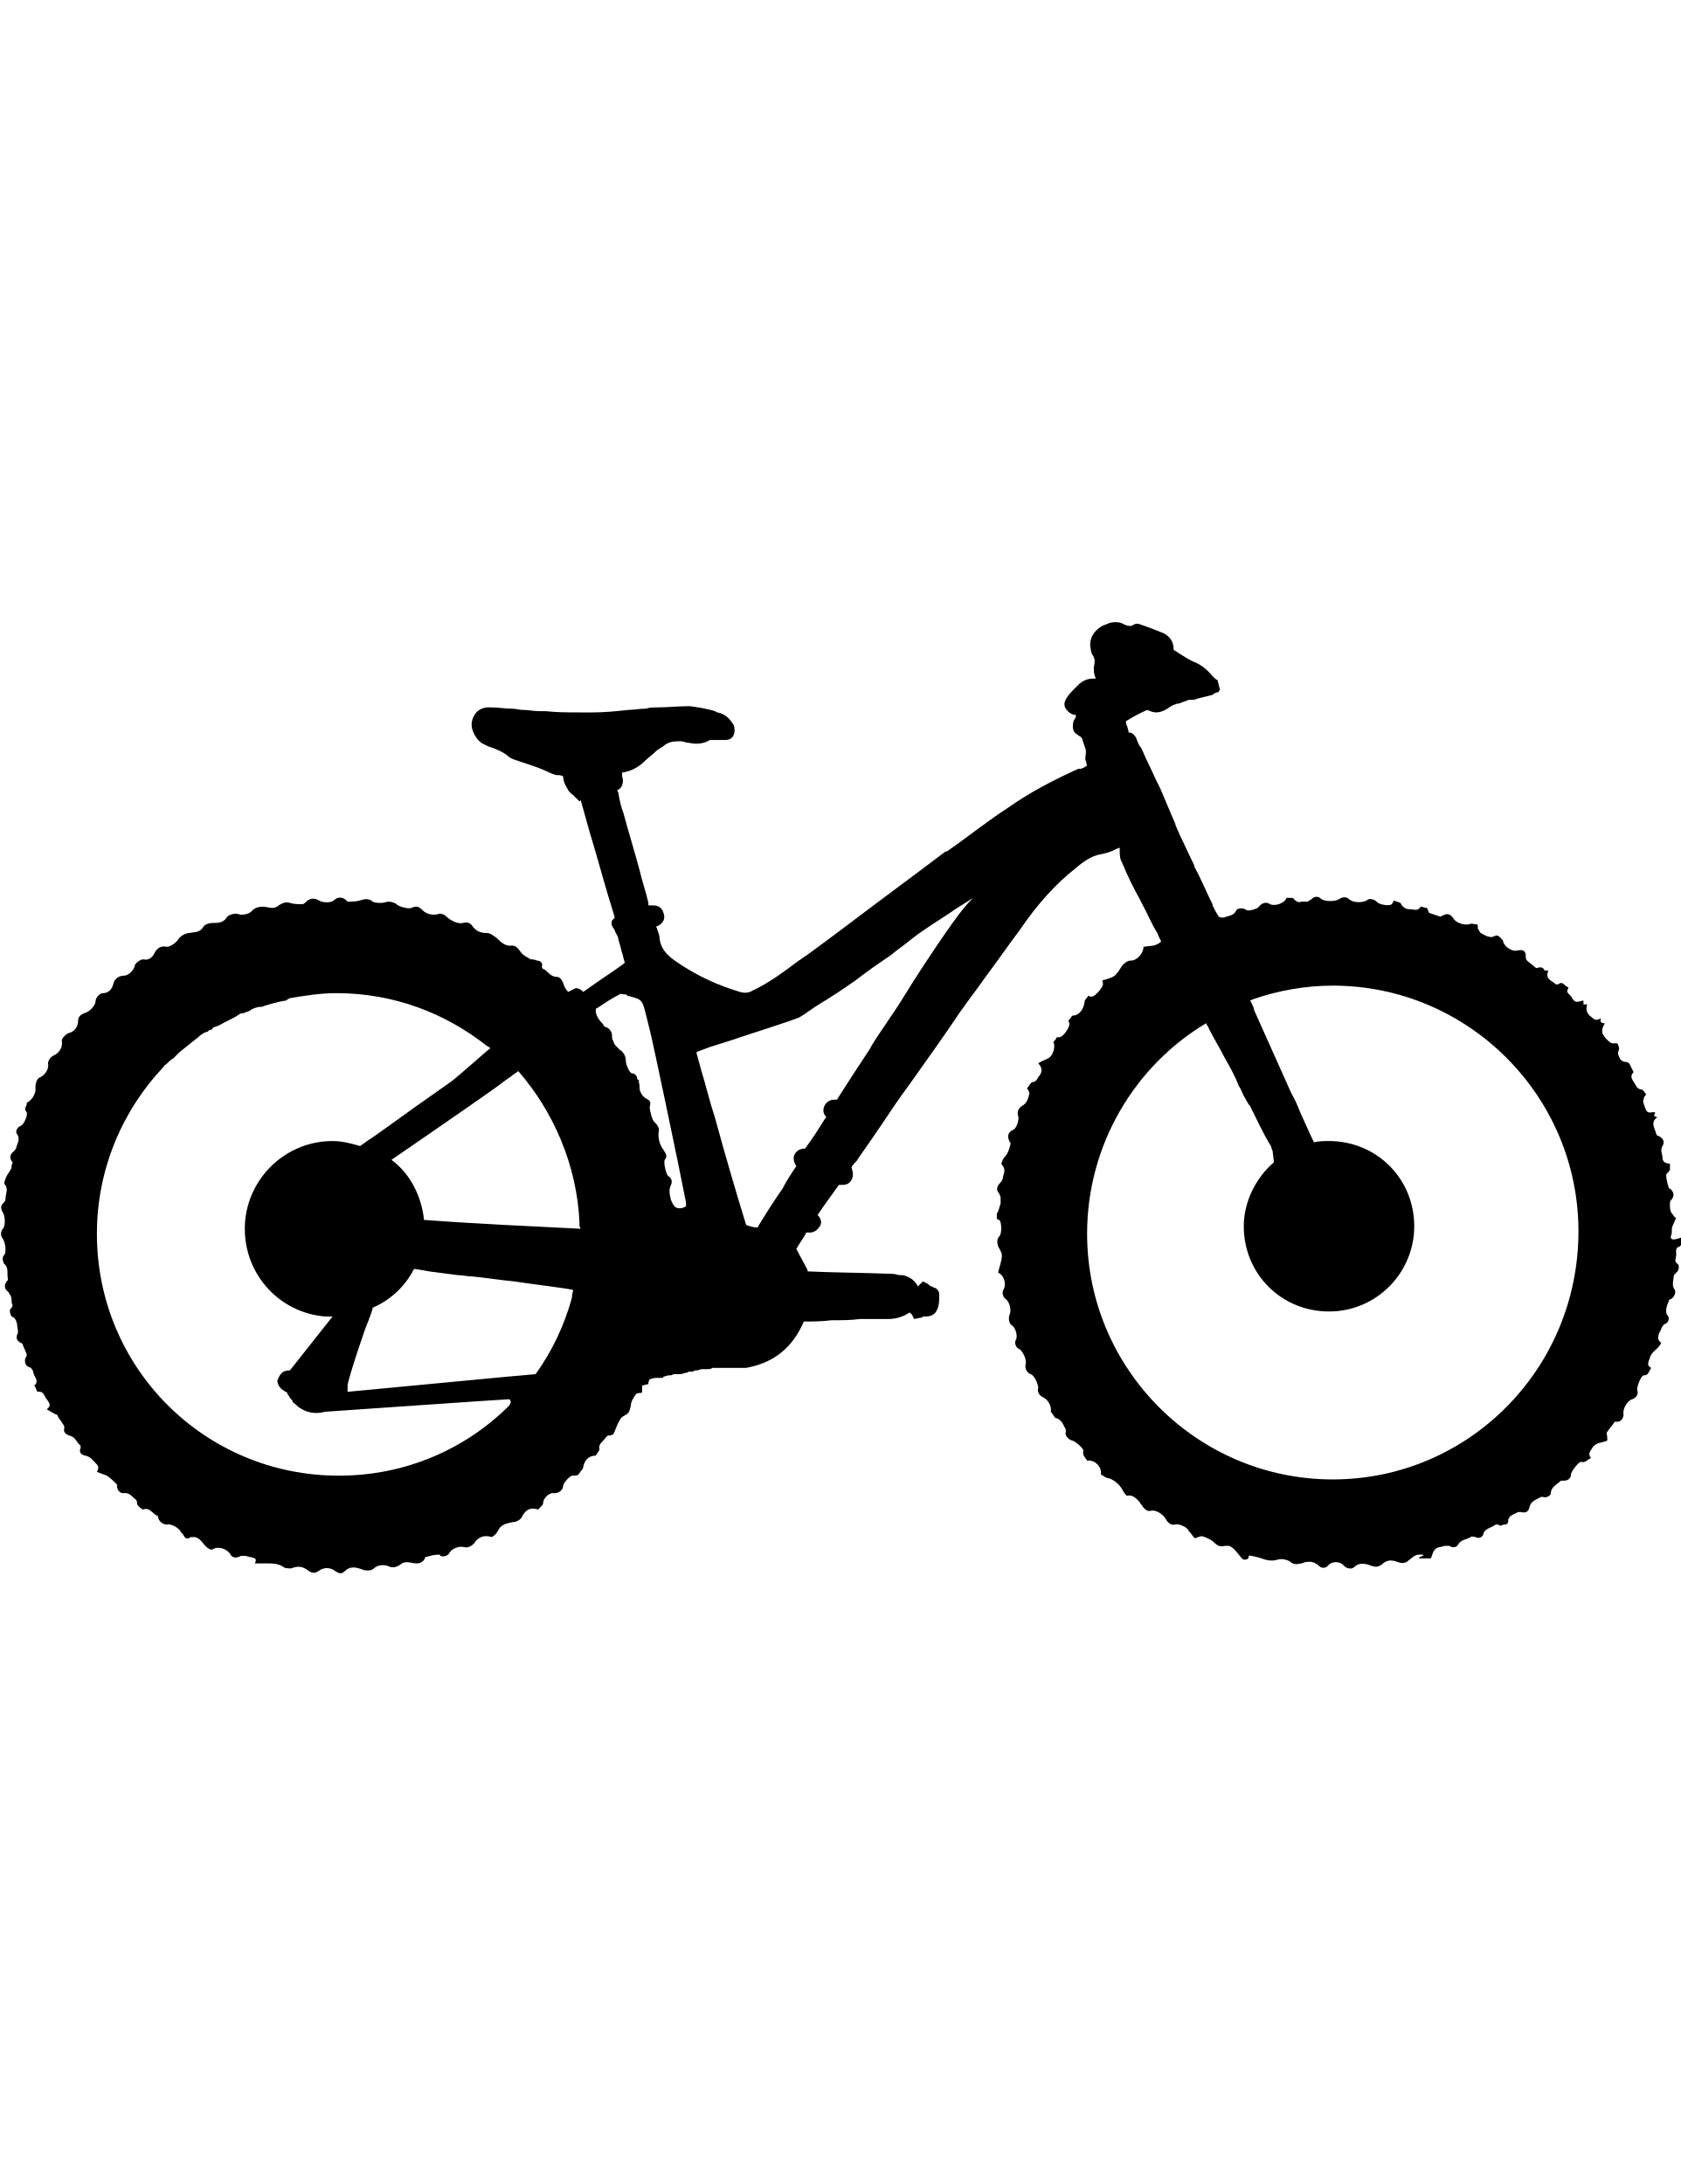
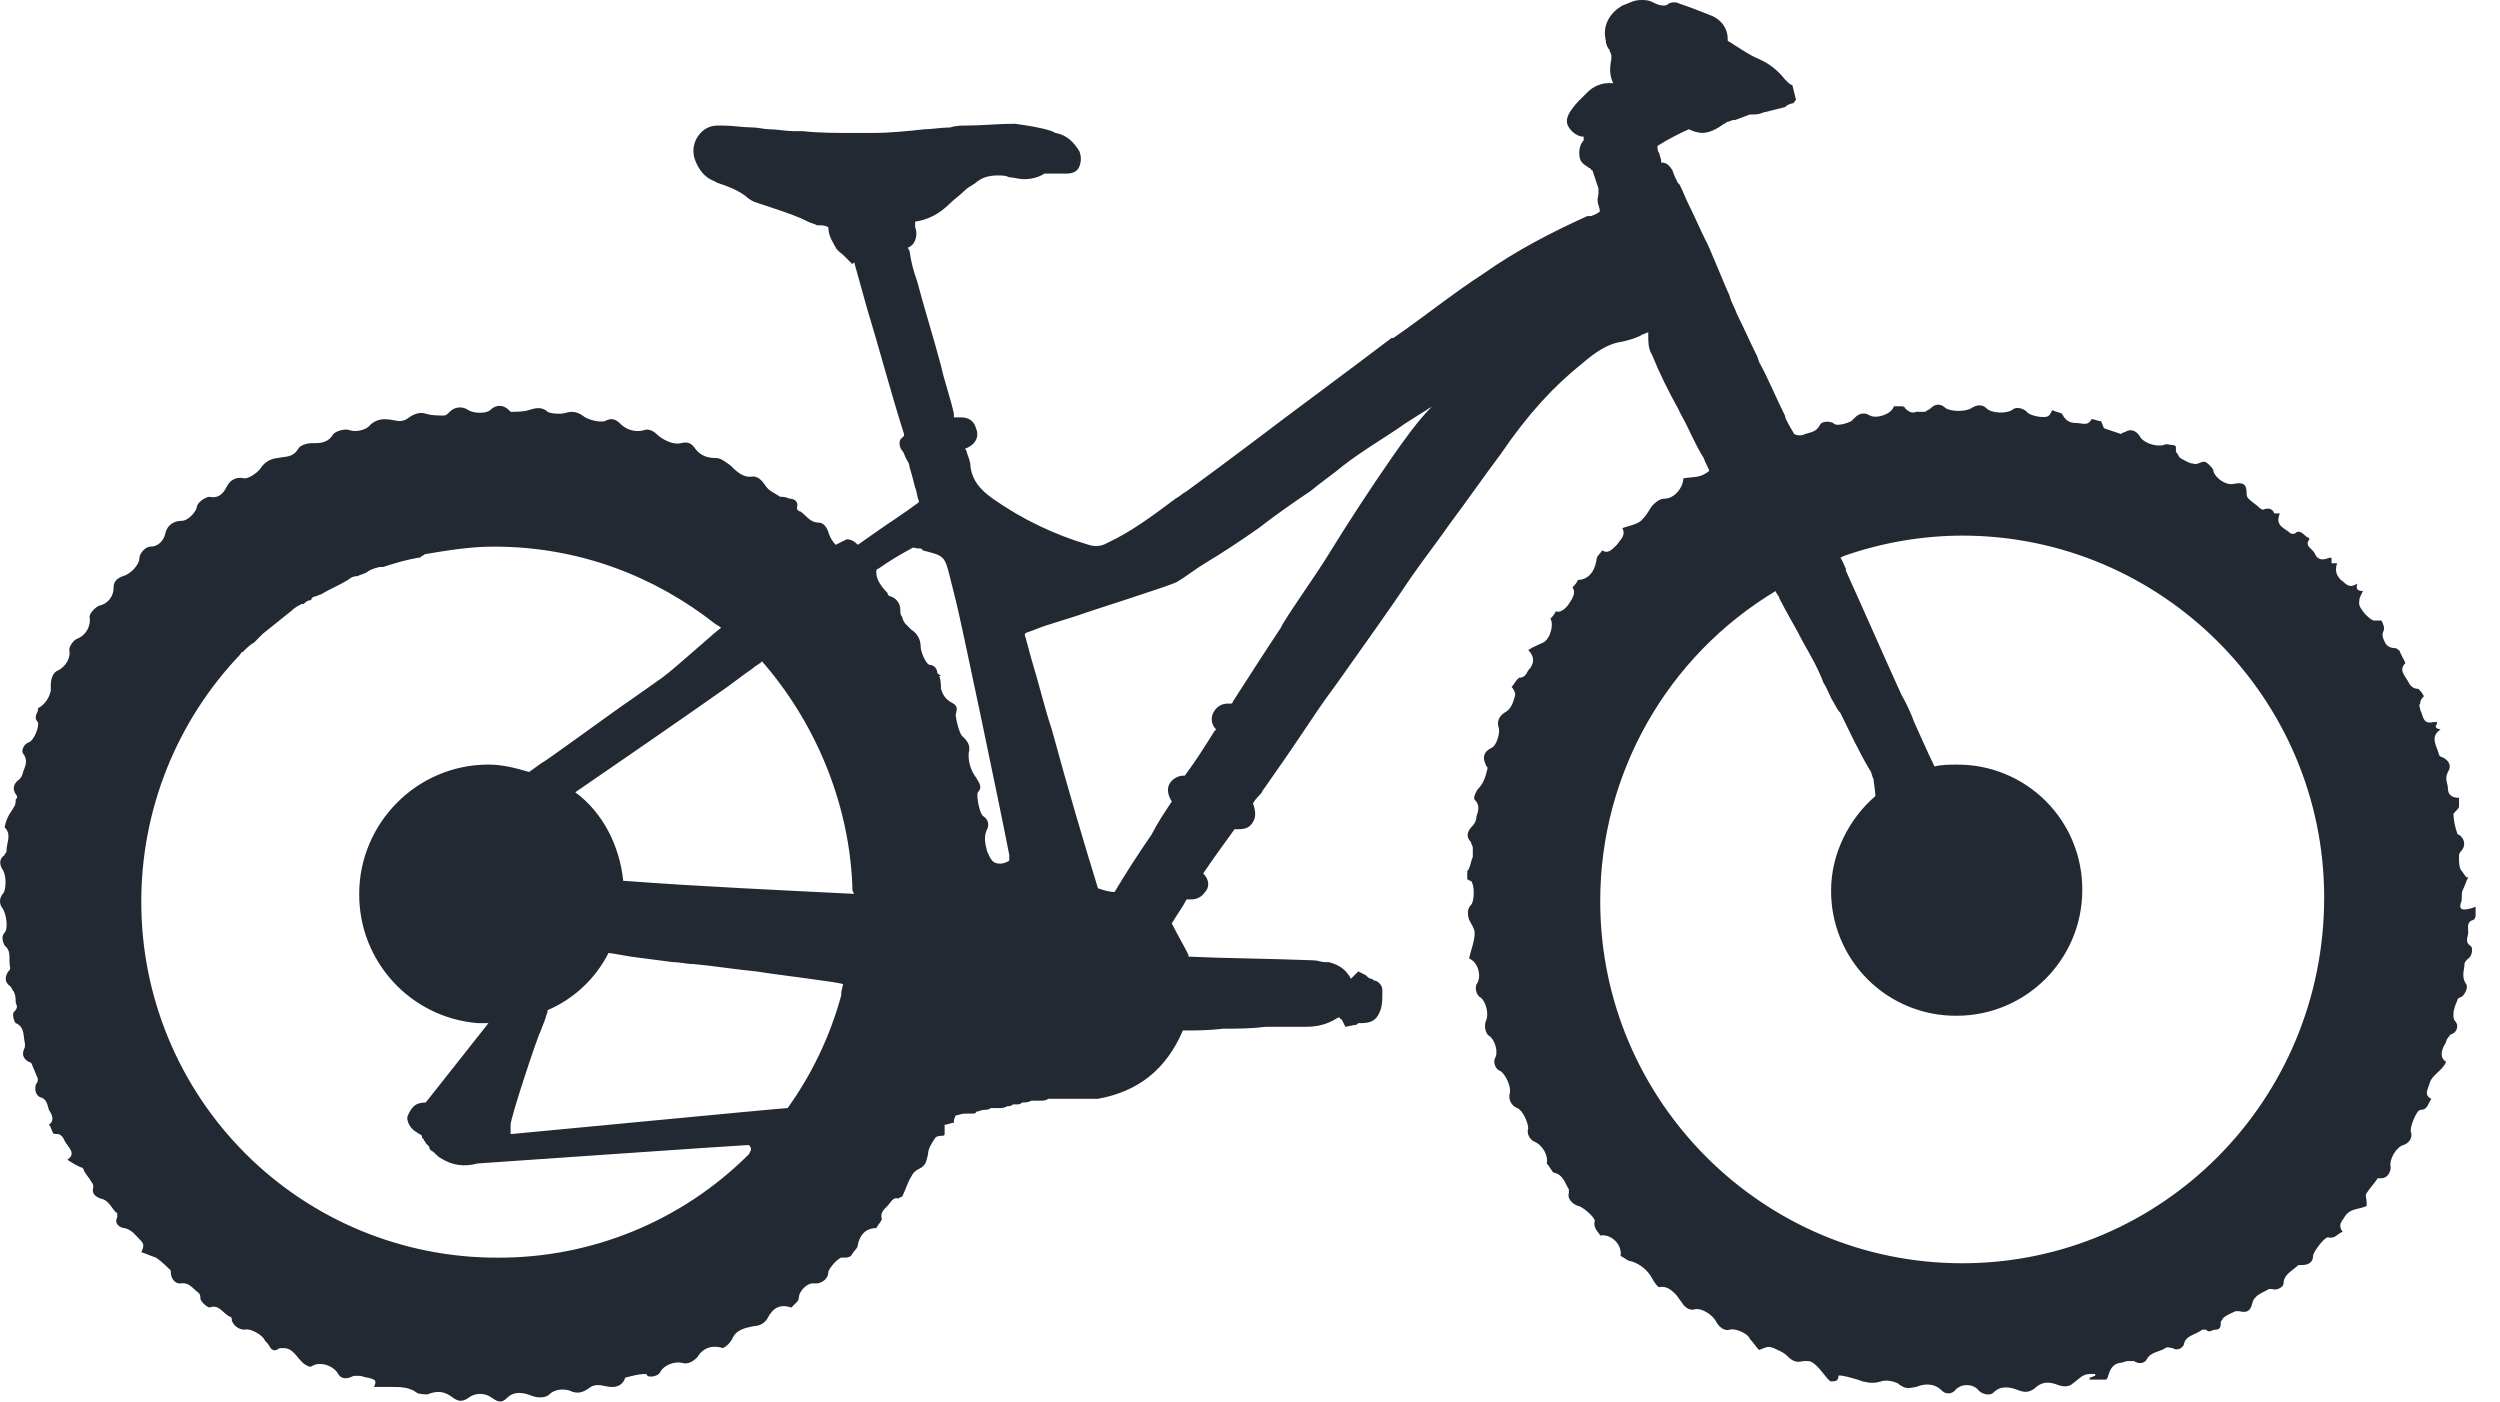
- <svg xmlns="http://www.w3.org/2000/svg" viewBox="0 0 40 52">
-   <path d="M372.6 407.1c.1-.2 0-.5.1-.7.1-.2.2-.5.3-.7h-.1c-.1-.1-.2-.3-.3-.4-.1-.2-.1-.4-.1-.7 0-.1 0-.2.1-.3.3-.3.2-.7-.1-.9 0 0-.1 0-.1-.1-.1-.3-.2-.7-.2-1 0-.1.2-.2.3-.4v-.5c-.3 0-.6-.1-.6-.5 0-.3-.2-.5 0-.9.2-.3.1-.6-.3-.8-.1 0-.2-.1-.2-.2-.1-.4-.5-.9.1-1.3-.5-.1-.1-.3-.2-.4h-.2c-.4.1-.5-.1-.6-.4 0-.1-.1-.2-.1-.3 0-.1-.1-.2 0-.3 0-.2.1-.3.2-.4-.1-.2-.2-.3-.3-.4-.2 0-.4-.1-.5-.3-.2-.4-.6-.7-.2-1.1l-.3-.6c0-.1-.1-.1-.2-.2-.3 0-.5-.1-.6-.3-.1-.2-.2-.4-.1-.6.1-.2 0-.4-.1-.6h-.4c-.2 0-.9-.7-.8-1v-.1c0-.1.1-.3.2-.5-.3 0-.4-.1-.3-.4-.5.3-.6 0-.9-.2-.3-.3-.3-.6-.2-.9h-.3v-.3h-.1c-.3.1-.6.2-.8-.2-.1-.3-.6-.4-.3-.8 0 0 0-.1-.1-.1-.2-.1-.4-.5-.7-.2h-.2c-.3-.3-.9-.4-.6-1.1h-.3c-.1-.3-.4-.3-.6-.2 0 0-.1 0-.2-.1-.2-.2-.4-.3-.6-.5-.1-.1-.1-.2-.1-.3 0-.5-.2-.6-.7-.5-.4.1-1-.3-1.1-.7 0-.1-.1-.2-.2-.3-.1-.1-.2-.2-.3-.2-.2 0-.4.2-.6.1-.2 0-.5-.2-.7-.3-.1-.1-.1-.2-.2-.3-.1-.1.1-.4-.2-.4-.2 0-.3-.1-.5 0-.4.1-1.1-.1-1.3-.5-.2-.3-.5-.4-.8-.2-.1 0-.2.1-.2.1l-.9-.3c-.1-.1-.1-.3-.2-.4-.2 0-.3-.1-.5-.1-.2.4-.5.2-.9.2s-.6-.3-.7-.5c-.2-.1-.4-.1-.5-.2-.1.1-.1.2-.2.3-.2.2-1.1 0-1.2-.2-.2-.2-.6-.3-.8-.1-.3.2-1.1.2-1.4-.1-.2-.2-.5-.2-.8 0-.3.2-1.1.2-1.4 0-.3-.3-.6-.2-.8 0-.1.1-.2.1-.3.2h-.5c-.2.1-.4 0-.6-.2 0-.1-.2-.1-.2-.1h-.4c-.1.4-.9.7-1.3.5-.3-.2-.6-.1-.8.1l-.2.2c-.2.1-.5.2-.7.2-.1 0-.2 0-.3-.1-.2-.1-.6-.1-.7.1-.2.4-.5.4-.8.5-.2.1-.4.1-.6 0-.1-.2-.5-.8-.5-1-.5-1-.9-2-1.4-2.9l-.1-.3c-.4-.8-.7-1.5-1.1-2.3-.1-.3-.3-.6-.4-1-.2-.4-1.2-2.9-1.3-3-.3-.6-.6-1.3-.9-1.9-.2-.4-.3-.7-.5-1.1l-.1-.1c-.1-.2-.2-.4-.3-.7-.1-.1-.2-.4-.6-.4v-.1c0-.1-.1-.3-.1-.4-.1-.1-.1-.3-.1-.4.5-.3 1-.6 1.7-.9.2.1.5.2.7.2.4 0 .8-.2 1.2-.5.1 0 .1-.1.2-.1s.2-.1.3-.1h.1l.8-.3c.3 0 .5 0 .7-.1l1.2-.3c.1-.1.3-.2.4-.2.1 0 .1-.1.2-.2l-.2-.8c-.1 0-.2-.1-.4-.3-.4-.5-.9-.9-1.4-1.1-.5-.2-.9-.5-1.4-.8-.1-.1-.2-.1-.3-.2v-.1c0-.6-.4-1.1-1-1.3-.5-.2-1-.4-1.6-.6-.2-.1-.4-.1-.6 0-.1.1-.2.1-.3.1-.2 0-.4-.1-.6-.2-.2-.1-.4-.1-.6-.1-.4 0-.7.2-1 .3-.7.4-1.1 1.1-.9 1.9 0 .2.1.4.2.5 0 .1.1.2.1.3v.2c-.1.5-.1.9.1 1.3h-.2c-.5 0-.9.2-1.2.5l-.3.3c-.2.2-.4.4-.6.7-.2.3-.3.6-.1.9.2.3.5.5.8.5v.2c-.2.2-.3.6-.2 1 .1.3.4.4.5.5 0 0 .1 0 .1.1 0 0 .1 0 .1.1l.3.9v.3c0 .1-.1.3 0 .6s.1.4 0 .4c0 0-.1.1-.4.2h-.2c-2 .9-3.9 1.9-5.6 3.1-1.7 1.1-3.3 2.4-4.9 3.5h-.1c-2.5 1.9-5.1 3.8-7.6 5.7-1.2.9-2.4 1.8-3.5 2.6-.2.1-.4.3-.6.4-1.2.9-2.4 1.8-3.7 2.4-.3.2-.7.2-1 .1-1.7-.5-3.5-1.3-5.2-2.5-.7-.5-1.1-1-1.2-1.7 0-.3-.1-.5-.2-.8 0-.1-.1-.2-.1-.2.8-.3.7-.9.6-1.1-.1-.4-.4-.6-.8-.6h-.4v-.2c-.2-.9-.5-1.7-.7-2.6-.4-1.5-.9-3.1-1.3-4.6-.2-.5-.3-1-.4-1.6l-.1-.2c.1 0 .2-.1.3-.2.2-.3.2-.6.1-.9v-.3c.7-.1 1.3-.4 1.9-1 .2-.2.5-.4.8-.7.2-.2.5-.3.7-.5.3-.2.6-.3 1.1-.3.2 0 .4 0 .6.1.2 0 .5.1.8.1.4 0 .8-.1 1.1-.3h1.2c.3 0 .6-.1.7-.4.1-.2.1-.6 0-.8-.3-.5-.7-.9-1.3-1l-.2-.1c-.6-.2-1.3-.3-2-.4-.9 0-1.8.1-2.6.1-.3 0-.6 0-.9.1-.5 0-1 .1-1.4.1-.9.1-1.9.2-2.8.2h-1.1c-.9 0-1.8 0-2.7-.1h-.5c-.4 0-.9-.1-1.3-.1-.3 0-.6-.1-.9-.1-.5 0-1.1-.1-1.6-.1h-.3c-.4 0-.8.2-1 .5-.3.4-.4.9-.2 1.4.2.5.5.9 1 1.1l.2.1c.6.2 1.1.4 1.5.7.2.2.4.3.7.4l.9.3c.6.2 1.2.4 1.8.7.2.1.3.1.5.2h.1c.2 0 .3 0 .5.1 0 .5.3.9.4 1.1.1.2.3.3.4.4l.5.5.1-.1.7 2.5c.7 2.3 1.3 4.6 2 6.8v.1l-.2.2c-.1.2 0 .5.1.6.1.1.1.2.2.4s.2.3.2.5c.1.3.2.7.3 1.1.1.2.1.5.2.7v.1c-.8.6-1.6 1.1-2.3 1.6-.3.2-.7.5-1 .7-.1-.1-.3-.3-.6-.3l-.6.3c-.2-.2-.3-.4-.4-.7-.1-.3-.3-.5-.5-.5-.5 0-.7-.4-1-.6-.1 0-.2-.1-.2-.2.1-.3-.1-.5-.4-.5-.2-.1-.4-.1-.5-.1-.3-.2-.6-.3-.8-.6-.2-.3-.4-.5-.7-.5-.5.1-.9-.3-1.2-.6-.3-.2-.5-.4-.8-.4-.4 0-.8-.1-1.1-.5-.2-.3-.4-.4-.8-.3-.4.1-1-.2-1.3-.5-.2-.2-.5-.3-.7-.2-.4.1-.9 0-1.2-.3-.3-.3-.5-.4-.9-.2-.3.1-1-.1-1.2-.3-.1-.1-.4-.2-.6-.2-.2 0-.4.1-.6.1-.2 0-.5 0-.7-.1-.3-.3-.7-.2-1-.1-.3.1-.7.1-1 .1l-.1-.1c-.3-.3-.7-.3-1 0-.2.2-.9.2-1.2 0-.3-.2-.7-.2-1 .1-.1.1-.2.2-.3.2-.3 0-.7 0-1-.1-.3-.1-.6 0-.9.2-.1.1-.3.2-.5.2s-.5-.1-.8-.1c-.3 0-.6.1-.8.3-.2.3-.8.4-1.1.3-.2-.1-.7 0-.9.2-.3.5-.7.5-1.2.5-.2 0-.6.1-.7.3-.3.5-.7.4-1.1.5-.3 0-.7.2-.9.5-.1.2-.6.6-.9.6-.5-.1-.8.1-1 .5-.2.4-.5.6-.9.5-.2 0-.7.3-.7.6-.1.3-.5.7-.8.7-.4 0-.8.2-.9.7-.1.4-.4.7-.8.7-.3 0-.6.4-.6.6 0 .4-.5.9-.9 1-.3.1-.5.3-.5.6 0 .5-.3.9-.8 1-.2.1-.5.4-.5.6.1.5-.2 1-.7 1.2-.2.1-.4.4-.4.6.1.4-.2.9-.6 1.1-.3.1-.4.5-.4.8v.3c-.1.4-.3.7-.6.9-.1 0-.1.1-.1.2-.1.2-.2.4 0 .6.1.2-.2 1-.5 1.1-.3.1-.4.5-.3.6.3.4.1.7 0 1 0 .1-.1.3-.2.4-.3.2-.4.5-.2.8.1.1.1.2 0 .3 0 .1 0 .3-.1.4-.1.2-.2.3-.3.5-.1.2-.2.5-.2.6.4.4.1.8.1 1.3 0 .1-.1.1-.1.2-.3.2-.3.5-.1.8.2.3.2 1.1 0 1.3-.2.2-.2.6 0 .8.2.3.3 1.1.1 1.3-.2.2-.1.5 0 .7.4.3.2.8.3 1.2 0 .1 0 .1-.1.2-.2.3-.2.6.1.8.1.1.1.2.2.3.1.2.1.4.1.6.1.2.1.3-.1.5-.1.1 0 .5.1.6.5.2.4.7.5 1.1v.2c-.2.4-.1.6.2.8.1 0 .2.1.2.2.1.2.2.5.3.7 0 .1 0 .2-.1.3-.1.3 0 .6.2.7.4.1.4.4.5.7.2.3.3.6 0 .8.1.1.1.2.2.4 0 .1.1.1.2.1.4 0 .4.4.6.6.2.3.4.5 0 .8.3.2.5.3.7.4.1 0 .2.1.2.2.1.2.3.4.4.6.1.1.1.2.1.3-.1.3.1.5.4.6.5.1.6.6.9.8v.2c-.2.4.2.6.4.6.4.1.6.4.8.6.2.2.3.3.1.7.3.1.5.2.8.3.3.2.6.5.8.7v.1c0 .3.2.6.5.6.5-.1.7.3 1 .5.1.1.1.2.1.3 0 .2.4.5.5.5.5-.2.7.3 1.1.5.1 0 .1.1.1.2.1.3.4.5.7.5.3-.1 1 .3 1.1.6.1.1.2.2.3.4.2.2.3.1.5 0h.3c.6.1.7.8 1.3 1h.1c.4-.3 1.1-.1 1.4.3.2.4.5.4.9.2h.3c.2 0 .3.1.5.1.3.1.5.1.3.5h.9c.5 0 1 0 1.4.3.1.1.5.1.6.1.5-.2.9-.2 1.4.2.3.2.5.2.8 0 .4-.3.9-.3 1.3 0 .3.2.5.3.8 0 .4-.4.9-.3 1.4-.1.3.1.7.1.9-.1.3-.3.8-.3 1.1-.2.4.2.7.1 1-.1.1-.1.3-.2.5-.2.3 0 .5.1.8.1.6 0 .7-.5.7-.5.4-.1.7-.2 1.1-.2 0 0 .1 0 .1.1.2.1.6 0 .7-.2.2-.4.8-.6 1.2-.5.3.1.6-.1.8-.3.3-.5.8-.7 1.4-.5.2-.1.4-.3.5-.5.2-.5.7-.6 1.2-.7.3 0 .6-.2.7-.4.3-.6.7-.8 1.3-.6l.3-.3c.1-.1.1-.2.1-.2 0-.4.5-.9.9-.8.4 0 .7-.3.7-.6 0-.2.6-.9.8-.8.2 0 .4 0 .5-.2.1-.2.3-.3.3-.5.1-.5.4-.9 1-.9.1-.2.3-.4.3-.5-.1-.3.1-.5.3-.7.2-.2.3-.5.6-.4 0 0 .1-.1.2-.1.2-.4.3-.8.5-1.1.1-.2.2-.3.4-.4.4-.2.4-.4.5-.8 0-.3.2-.6.4-.9.1-.1.3-.1.4-.1 0 0 .1 0 .1-.1v-.5c.2 0 .3-.1.5-.1v-.1c0-.1.1-.3.1-.3.1 0 .3-.1.5-.1h.4c.1 0 .2 0 .2-.1.1 0 .3-.1.4-.1.1 0 .3 0 .4-.1h.5c.1 0 .2 0 .4-.1.1 0 .2 0 .3-.1h.2c.1 0 .2 0 .3-.1.2 0 .3 0 .5-.1h.5c.1 0 .3 0 .4-.1h2.7c2.2-.4 3.7-1.6 4.6-3.7.7 0 1.4 0 2.2-.1.8 0 1.5 0 2.3-.1h2.2c.5 0 1.1-.1 1.7-.5h.1s0 .1.1.1l.2.4.5-.1c.1 0 .1 0 .2-.1h.2c.8 0 .9-.5 1-.7.1-.3.1-.6.1-.9v-.2c0-.3-.3-.5-.4-.5-.1 0-.1-.1-.2-.1s-.2-.1-.3-.2l-.4-.2-.4.4c-.3-.6-.8-.8-1.2-.9h-.2c-.2 0-.4-.1-.6-.1-2.5-.1-4.7-.1-6.8-.2v-.1c-.3-.6-.6-1.1-.9-1.7.3-.5.6-.9.8-1.3h.3c.2 0 .5-.1.7-.4.2-.2.3-.6-.1-1 .6-.9 1.2-1.7 1.7-2.4h.2c.2 0 .6 0 .8-.4.2-.3.1-.7 0-1 .1-.2.3-.4.4-.5.1-.1.1-.2.2-.3.7-1 1.4-2 2-2.9.6-.9 1.2-1.8 1.8-2.6l.5-.7c1.2-1.7 2.5-3.5 3.7-5.3.7-1 1.4-1.9 2.1-2.9.9-1.2 1.8-2.5 2.7-3.7 1.5-2.2 2.9-3.7 4.4-4.9.7-.6 1.4-1.1 2.2-1.2.4-.1.8-.2 1.1-.4.1 0 .2-.1.3-.1v.2c0 .3 0 .7.2 1 .4 1 .9 2 1.4 2.9l.2.4c.4.7.7 1.5 1.2 2.3.1.3.3.6.3.7-.5.4-.8.3-1.4.4 0 .5-.5 1.1-1 1.1-.3 0-.5.2-.7.4-.2.3-.3.5-.5.7-.2.3-.9.4-1.1.5.2.4-.1.6-.3.9-.3.3-.5.5-.8.3-.1.2-.3.3-.3.5-.1.7-.5 1.1-1 1.1-.1.2-.2.3-.3.4.2.3 0 .6-.2.9-.2.3-.5.5-.7.4-.1.2-.2.3-.3.4.2.3 0 1.1-.4 1.3-.2.1-.5.2-.8.4.4.4.3.8 0 1.1-.1.2-.2.4-.5.4l-.1.1c-.1.1-.2.3-.3.4.1.1.2.3.2.4-.1.4-.2.8-.6 1-.3.2-.4.5-.3.8.1.2-.1 1-.4 1.1-.4.2-.5.5-.3.9 0 .1.1.1.1.2-.1.4-.2.8-.5 1.1-.1.1-.3.5-.2.6.3.3.2.6.1.9 0 .2-.1.4-.2.5-.3.3-.4.6-.1.9 0 .1.1.2.1.3v.5c-.1.2-.1.4-.2.6 0 .1-.1.1-.1.2v.4s.1.1.2.1c.2.2.2 1.1 0 1.3-.2.2-.2.5-.1.8.1.2.3.5.3.7 0 .5-.2.9-.3 1.4.5.2.7 1 .4 1.4-.1.2 0 .6.2.7.3.2.5.9.3 1.3-.1.3 0 .7.2.8.3.2.5.9.3 1.2-.1.2 0 .6.3.7.3.2.6.9.5 1.2-.1.3.1.7.4.8.3.1.6.8.6 1.1-.1.3.1.6.3.7.5.2.8.8.7 1.2.2.2.3.5.4.5.5.1.6.6.8.9v.2c-.1.3.2.6.5.7.2 0 .9.6.9.8-.1.4.2.6.3.8.6-.1 1.2.5 1.1 1.1.2.1.4.3.6.3.4.1.9.5 1.1.9.1.2.3.5.4.5.4-.1.7.2.9.4.1.1.2.3.3.4.1.2.4.5.7.4.4-.1 1 .3 1.2.7.1.2.4.5.7.4.3-.1 1 .2 1.1.5.2.2.3.4.5.6.5-.2.5-.2.8-.1.2.1.5.2.7.4.3.3.5.4.9.3h.3c.5.1 1 1.1 1.2 1.1.2 0 .4 0 .4-.3 0-.1 1.1.2 1.3.3.4.1.7.1 1 0 .3-.1.7 0 .9.1.4.3.5.3 1 .2.5-.2 1-.2 1.4.2.2.2.5.2.7 0 .3-.4 1-.4 1.3 0 .2.2.6.3.8.1.4-.4.9-.3 1.4-.1.3.1.5.1.8-.1.4-.4.8-.4 1.3-.2.3.1.6.1.8-.1.3-.2.5-.5.9-.5h.3v.1c-.1 0-.2.1-.3.1v.1h.9s.1-.1.1-.2c.1-.3.2-.6.6-.7.2 0 .3-.1.5-.1h.3c.3.2.6.1.7-.1.2-.4.7-.4 1-.6.1-.1.3 0 .4 0 .3.2.6-.1.6-.2.1-.5.6-.5 1-.8h.2c.2.2.3 0 .5 0 .3 0 .3-.2.3-.4 0-.1.1-.1.1-.2.2-.2.5-.3.7-.4h.2c.4.1.6 0 .7-.4.1-.5.6-.6.9-.8h.2c.2.1.6-.1.6-.3 0-.5.5-.7.8-1h.2c.4 0 .6-.2.6-.5 0-.2.6-1 .8-1 .4.1.5-.2.8-.3-.3-.4 0-.6.1-.8.3-.5.8-.4 1.2-.6v-.2c0-.2-.1-.4 0-.5.2-.3.4-.5.6-.8h.2c.3 0 .5-.3.5-.6-.1-.4.3-1.1.7-1.2.3-.1.5-.4.4-.7-.1-.2.3-1.2.5-1.2.4 0 .4-.3.6-.6-.4-.2-.2-.5-.1-.8.1-.5.7-.7.9-1.2-.3-.2-.3-.5-.1-.9.1-.1.1-.3.2-.4.1-.1.1-.2.2-.2.3-.1.4-.5.2-.7-.1-.1-.1-.2-.1-.4s.1-.5.2-.7c0-.1.1-.2.2-.2.2-.1.4-.5.3-.7-.3-.4-.1-.8-.1-1.1 0-.1.1-.2.2-.3.2-.1.3-.6.1-.7-.3-.2-.1-.5-.1-.7 0-.3-.1-.6.3-.7 0 0 .1-.1.1-.2v-.5c-.8.3-.9.1-.8-.2Zm-92.7 13.6c-3.5 3.5-8.3 5.6-13.6 5.6-10.7 0-19.3-8.6-19.3-19.3 0-5.1 2-9.8 5.3-13.3.1-.1.1-.2.2-.2.2-.2.4-.4.6-.5l.5-.5 1.5-1.2c.2-.2.4-.3.6-.4h.1c.1-.1.2-.2.4-.2 0-.1.1-.2.2-.2s.2-.1.3-.1c.5-.3 1-.5 1.5-.8.1-.1.3-.2.4-.2h.1c.2-.1.3-.1.5-.2.1-.1.3-.2.7-.3h.2c.6-.2 1.3-.4 1.9-.5.1 0 .1 0 .2-.1.1 0 .1-.1.2-.1 1.2-.2 2.4-.4 3.7-.4 4.6 0 8.7 1.6 12 4.2.2.1.3.2.3.2-.1 0-2.5 2.2-3.2 2.7l-1.7 1.2c-.9.6-4.7 3.4-4.8 3.4l-.7.5c-.7-.2-1.4-.4-2.2-.4-3.9 0-7 3.2-7 7 0 3.7 2.8 6.7 6.4 7h.6l-3.4 4.3c-.1 0-.3 0-.5.1s-.4.4-.5.7c0 .4.3.7.5.8.1.1.2.1.3.2v.1l.1.1c0 .1.1.1.1.2l.2.2v.1l.1.1c.2.1.3.3.5.4.6.4 1.3.5 2 .3 0 0 14.4-1 14.7-1 .2.2.1.3 0 .5Zm5-8.6c-.6 2.2-1.6 4.3-2.9 6.1-.3 0-14.8 1.4-14.9 1.4h-.1v-.5c0-.4 1.5-4.9 1.6-5 .1-.3.2-.5.3-.8 0-.1.1-.2.1-.4 1.4-.6 2.6-1.7 3.3-3.1.1 0 1.2.2 1.2.2l2.3.3c.4 0 .7.1 1.1.1 1.1.1 2.3.3 3.4.4 1.2.2 4.7.6 4.7.7-.1.4-.1.4-.1.6Zm-11.7-6.2h-.1c-.2-1.9-1.1-3.7-2.6-4.8.3-.2 6.4-4.4 7.8-5.4.6-.4 1.2-.9 1.8-1.3.2-.2.5-.3.5-.4 2.8 3.2 4.7 7.5 4.9 12.1 0 .4 0 .3.1.5-4-.2-8.4-.4-12.4-.7Zm20-1c-.2-.1-.3-.4-.4-.6-.1-.4-.2-.8 0-1.2.1-.2.1-.5-.2-.7-.2-.1-.4-1.1-.3-1.3.3-.3 0-.6-.1-.8-.3-.4-.4-.8-.4-1.3.1-.4 0-.6-.3-.9-.2-.1-.4-1-.4-1.2.1-.4.1-.5-.3-.7-.3-.2-.4-.4-.5-.7 0-.2 0-.5-.1-.7h.1c-.1-.1-.2-.1-.2-.2 0-.2-.2-.4-.4-.4s-.5-.7-.5-1c0-.4-.2-.7-.5-.9l-.3-.3c-.1-.1-.2-.3-.2-.4-.1-.1-.1-.2-.1-.4 0-.3-.2-.6-.5-.7-.1 0-.2-.1-.2-.2-.3-.3-.6-.7-.6-1.1 0-.1 0-.2.1-.2.6-.4 1.2-.8 1.8-1.1.1-.1.2 0 .4 0 .1 0 .2 0 .2.1 1.2.3 1.2.3 1.5 1.5l.3 1.2c.2.7 2.4 11.2 2.9 13.8v.3c-.3.2-.6.2-.8.1Zm21.5-21.9c-1.1 1.6-2.3 3.4-3.4 5.2-.8 1.3-1.7 2.5-2.5 3.8l-.1.2c-.8 1.2-1.7 2.6-2.6 4 0 0 0 .1-.1.1h-.2c-.3 0-.6.2-.7.4-.2.3-.2.7.1 1l-.1.1c-.5.8-1 1.6-1.6 2.4-.3 0-.6.1-.8.4-.2.3-.1.7.1 1-.4.6-.8 1.2-1.1 1.8-.7 1-1.4 2.1-2 3.1-.3 0-.6-.1-.9-.2-.8-2.6-1.6-5.3-2.5-8.6-.4-1.2-.7-2.5-1.1-3.8l-.3-1.1c-.1-.3-.1-.3.2-.4.3-.1.5-.2.8-.3.6-.2 1.3-.4 1.9-.6.2-.1 5-1.6 5.3-1.8.5-.3 1-.7 1.5-1 1-.6 1.9-1.2 2.9-1.9.9-.7 1.9-1.4 2.8-2 .6-.5 1.2-.9 1.8-1.4.9-.7 1.9-1.3 2.8-1.9l.3-.2c.1-.1 1.4-.9 1.4-.9.1-.1.2-.1.3-.2-.8.8-1.5 1.8-2.2 2.8Zm30.9 43.6c-10.8 0-19.6-8.8-19.6-19.6 0-7.1 3.8-13.4 9.5-16.8 0 .1.2.3.2.4.4.8.9 1.6 1.3 2.4.4.7.8 1.4 1.1 2.2.1.1.4.8.4.8.2.3.3.6.5.8.5 1 1 2.1 1.6 3.1.1.1.1.3.2.5 0 .1.1.7.1.9-1.4 1.2-2.4 3.1-2.4 5.1 0 3.8 3 6.8 6.8 6.8s6.8-3.1 6.8-6.8c0-3.8-3-6.8-6.8-6.8-.4 0-.8 0-1.2.1-.3-.6-1.1-2.4-1.1-2.4-.2-.5-.4-1-.7-1.5-1-2.2-2-4.5-3-6.7v-.1c-.1-.2-.2-.5-.3-.6l.2-.1c2-.7 4.2-1.1 6.4-1.1 10.8 0 19.6 8.8 19.6 19.6 0 11-8.8 19.8-19.6 19.8Z" transform="matrix(.2984 0 0 .2984 -71.398 -92.073)" />
+ <svg xmlns="http://www.w3.org/2000/svg" width="66" height="37" fill="none">
+   <path d="M64.966 23.841c.05-.097 0-.244.05-.341.048-.098.097-.244.145-.341h-.048c-.05-.049-.098-.147-.147-.195-.048-.098-.048-.195-.048-.342 0-.048 0-.097.048-.146.147-.146.098-.341-.048-.439 0 0-.05 0-.05-.048a1.735 1.735 0 0 1-.097-.488c0-.049.098-.098.147-.195v-.244c-.147 0-.293-.049-.293-.244 0-.146-.097-.243 0-.438.097-.147.049-.293-.146-.39a.105.105 0 0 1-.098-.098c-.049-.195-.243-.439.049-.634-.244-.048-.049-.146-.098-.195h-.097c-.195.049-.244-.048-.292-.195 0-.048-.05-.097-.05-.146 0-.049-.048-.098 0-.146 0-.098.05-.146.098-.195a.67.67 0 0 0-.146-.195.268.268 0 0 1-.244-.147c-.097-.195-.292-.34-.097-.536-.05-.097-.098-.195-.147-.292 0-.05-.048-.05-.097-.098-.146 0-.244-.049-.293-.146-.048-.098-.097-.195-.048-.293.048-.097 0-.195-.05-.292h-.194c-.098 0-.439-.341-.39-.488v-.049c0-.048.049-.146.097-.243-.146 0-.195-.05-.146-.195-.244.146-.292 0-.439-.098-.146-.146-.146-.292-.097-.439h-.147v-.146h-.048c-.147.049-.293.098-.39-.097-.05-.147-.293-.196-.147-.39 0 0 0-.05-.048-.05-.098-.048-.195-.243-.342-.097h-.097c-.146-.146-.439-.195-.293-.536h-.146c-.049-.146-.195-.146-.293-.098 0 0-.048 0-.097-.048-.098-.098-.195-.147-.293-.244-.048-.049-.048-.098-.048-.146 0-.244-.098-.293-.342-.244-.195.049-.487-.146-.536-.341 0-.05-.049-.098-.097-.147-.05-.048-.098-.097-.147-.097-.097 0-.195.097-.292.049-.098 0-.244-.098-.341-.147-.05-.048-.05-.097-.098-.146-.049-.049.049-.195-.097-.195-.098 0-.147-.049-.244 0-.195.049-.537-.049-.634-.244-.098-.146-.244-.195-.39-.097-.049 0-.098.048-.098.048l-.438-.146c-.05-.049-.05-.146-.098-.195-.097 0-.146-.049-.244-.049-.097.195-.244.098-.439.098s-.292-.146-.34-.244c-.098-.049-.196-.049-.245-.097-.048.048-.048.097-.097.146-.098.097-.536 0-.585-.098-.098-.097-.293-.146-.39-.048-.147.097-.536.097-.683-.05-.097-.097-.243-.097-.39 0-.146.098-.536.098-.682 0-.147-.145-.293-.097-.39 0-.05.05-.098.05-.147.098h-.243c-.098.05-.196 0-.293-.097 0-.049-.097-.049-.097-.049h-.196c-.048.195-.438.341-.633.244-.147-.098-.293-.049-.39.049-.05.048-.098.097-.098.097a.905.905 0 0 1-.341.098c-.049 0-.098 0-.146-.05-.098-.048-.293-.048-.342.05-.097.195-.244.195-.39.243a.311.311 0 0 1-.292 0c-.05-.097-.244-.39-.244-.487-.244-.488-.439-.975-.683-1.414l-.048-.146c-.195-.39-.342-.732-.537-1.122-.048-.146-.146-.292-.195-.487-.097-.195-.585-1.414-.634-1.463-.146-.292-.292-.634-.438-.926-.098-.195-.147-.341-.244-.536l-.049-.05c-.049-.097-.097-.194-.146-.34-.049-.05-.098-.196-.293-.196v-.048c0-.05-.048-.147-.048-.195-.05-.05-.05-.147-.05-.195a6.41 6.41 0 0 1 .83-.44.904.904 0 0 0 .34.098c.196 0 .391-.097.586-.243.049 0 .049-.05.098-.05.048 0 .097-.048.146-.048h.049l.39-.146c.146 0 .243 0 .34-.049l.586-.146a.37.37 0 0 1 .195-.098c.049 0 .049-.048.097-.097l-.097-.39c-.049 0-.098-.049-.195-.147a1.754 1.754 0 0 0-.683-.536c-.243-.097-.438-.244-.682-.39-.049-.049-.098-.049-.146-.097v-.05c0-.292-.195-.535-.488-.633-.244-.097-.488-.195-.78-.292a.311.311 0 0 0-.293 0c-.048.048-.097.048-.146.048-.097 0-.195-.049-.293-.097C43.514 0 43.417 0 43.32 0c-.195 0-.341.098-.488.146-.34.195-.536.537-.438.927 0 .097.048.195.097.243 0 .05.049.098.049.147v.097c-.049.244-.049.439.049.634h-.098a.808.808 0 0 0-.585.244l-.146.146a2.12 2.12 0 0 0-.293.341c-.097.147-.146.293-.048.44.097.145.243.243.39.243v.097c-.098.098-.147.293-.098.488.049.146.195.195.244.244 0 0 .049 0 .049.048 0 0 .048 0 .048.05.05.145.098.292.147.438v.146c0 .05-.05.147 0 .293.048.146.048.195 0 .195 0 0-.05.049-.195.097h-.098c-.975.44-1.901.927-2.73 1.512-.829.536-1.61 1.17-2.39 1.706h-.048c-1.219.927-2.486 1.853-3.705 2.78-.585.438-1.17.877-1.707 1.267-.097.049-.195.146-.292.195-.585.439-1.17.877-1.804 1.17a.577.577 0 0 1-.488.049 8.621 8.621 0 0 1-2.535-1.22c-.341-.243-.536-.487-.585-.828 0-.146-.049-.244-.098-.39 0-.049-.048-.098-.048-.098.39-.146.34-.438.292-.536-.049-.195-.195-.292-.39-.292h-.195v-.098c-.097-.439-.244-.829-.341-1.267-.195-.732-.439-1.512-.634-2.243a3.655 3.655 0 0 1-.195-.78l-.049-.098c.049 0 .098-.049.146-.097a.474.474 0 0 0 .05-.44v-.145c.34-.05.633-.195.926-.488.097-.097.243-.195.39-.341.097-.098.243-.146.34-.244.147-.098.293-.146.537-.146.098 0 .195 0 .293.048.097 0 .244.05.39.05.195 0 .39-.05.536-.147h.585c.146 0 .293-.049.341-.195a.538.538 0 0 0 0-.39c-.146-.244-.34-.439-.633-.488l-.098-.048c-.292-.098-.634-.147-.975-.195-.439 0-.878.048-1.268.048-.146 0-.292 0-.438.05-.244 0-.488.048-.683.048-.439.049-.926.097-1.365.097H22.5c-.438 0-.877 0-1.316-.048h-.244c-.195 0-.438-.05-.634-.05-.146 0-.292-.048-.438-.048-.244 0-.537-.049-.78-.049h-.147a.6.6 0 0 0-.487.244.685.685 0 0 0-.098.683c.098.243.244.438.488.536l.097.049c.293.097.537.195.732.341a.786.786 0 0 0 .341.195l.439.146c.292.098.585.195.877.342.098.048.147.048.244.097h.049c.098 0 .146 0 .244.049 0 .244.146.439.195.536.048.098.146.146.195.195l.243.244.05-.049.34 1.22c.342 1.12.634 2.242.976 3.314v.05c-.05.048-.05.048-.098.097-.049.097 0 .244.049.292.049.049.049.098.097.195.05.098.098.147.098.244.049.146.098.341.146.536.049.098.049.244.098.342v.048c-.39.293-.78.537-1.122.78-.146.098-.34.244-.487.342-.049-.049-.146-.146-.293-.146l-.292.146a.786.786 0 0 1-.195-.341c-.049-.147-.146-.244-.244-.244-.244 0-.341-.195-.488-.293a.105.105 0 0 1-.097-.097c.049-.147-.049-.244-.195-.244a.531.531 0 0 0-.244-.049c-.146-.097-.293-.146-.39-.292-.098-.147-.195-.244-.341-.244-.244.049-.439-.146-.585-.293-.147-.097-.244-.195-.39-.195-.195 0-.39-.048-.537-.243-.097-.147-.195-.196-.39-.147-.195.049-.487-.097-.634-.244-.097-.097-.243-.146-.34-.097a.64.64 0 0 1-.586-.146c-.146-.147-.244-.195-.439-.098-.146.049-.487-.049-.585-.146a.524.524 0 0 0-.292-.098c-.098 0-.195.05-.293.05-.097 0-.244 0-.341-.05-.146-.146-.341-.097-.488-.048-.146.048-.34.048-.487.048l-.049-.048c-.146-.147-.341-.147-.488 0-.097.097-.438.097-.585 0a.375.375 0 0 0-.487.048c-.049.05-.098.098-.146.098-.147 0-.342 0-.488-.049-.146-.049-.293 0-.439.098a.373.373 0 0 1-.243.097c-.098 0-.244-.049-.39-.049a.554.554 0 0 0-.39.147c-.098.146-.39.195-.537.146-.097-.049-.341 0-.439.098-.146.243-.341.243-.585.243-.097 0-.292.049-.341.146-.146.244-.341.196-.536.244a.582.582 0 0 0-.44.244c-.048.098-.292.293-.438.293-.244-.05-.39.048-.487.243-.098.195-.244.293-.44.244-.097 0-.34.146-.34.293-.05.146-.244.341-.39.341-.196 0-.39.098-.44.341-.048.195-.194.341-.39.341-.146 0-.292.196-.292.293 0 .195-.244.439-.439.488-.146.048-.244.146-.244.292a.475.475 0 0 1-.39.488c-.097.049-.243.195-.243.292a.53.53 0 0 1-.342.585c-.097.049-.195.195-.195.293.05.195-.097.439-.292.536-.146.049-.195.244-.195.39v.146a.71.71 0 0 1-.293.44c-.049 0-.049.048-.049.097-.048.097-.097.195 0 .292.05.098-.097.488-.243.537-.147.048-.195.243-.147.292.147.195.05.341 0 .488a.37.37 0 0 1-.097.195c-.146.097-.195.244-.098.39.05.049.05.097 0 .146 0 .049 0 .146-.048.195-.05.098-.098.146-.147.244a1.011 1.011 0 0 0-.097.292c.195.195.049.39.049.634 0 .049-.05.049-.05.098-.145.097-.145.243-.048.39.098.146.098.536 0 .634a.297.297 0 0 0 0 .39c.098.146.146.536.049.633-.098.098-.049.244 0 .342.195.146.097.39.146.585 0 .049 0 .049-.049.097-.097.146-.097.293.05.39.048.049.048.098.097.146.048.098.048.196.048.293.05.098.05.146-.048.244-.05.049 0 .244.048.292.244.098.195.342.244.537v.097c-.097.195-.049.293.098.39.048 0 .097.049.097.098.049.097.098.243.146.341 0 .049 0 .098-.048.146-.049.147 0 .293.097.342.195.048.195.195.244.34.098.147.146.293 0 .39.049.05.049.098.098.196 0 .049.048.049.097.049.195 0 .195.195.293.292.097.146.195.244 0 .39.146.098.243.147.34.195.05 0 .098.049.098.098.05.097.147.195.195.292.05.05.05.098.05.147-.05.146.048.243.194.292.244.049.293.293.439.39v.098c-.098.195.097.292.195.292.195.049.293.195.39.293.098.097.146.146.049.341.146.049.244.098.39.146.146.098.292.244.39.342v.048c0 .147.097.293.244.293.243-.049.34.146.487.244.049.048.049.097.049.146 0 .097.195.244.244.244.243-.098.341.146.536.244.049 0 .049.048.049.097a.367.367 0 0 0 .341.244c.146-.049.488.146.536.292a.672.672 0 0 1 .147.195c.097.098.146.05.243 0h.147c.292.05.341.39.633.488h.05c.194-.146.536-.049.682.146.097.195.244.195.439.098h.146c.097 0 .146.048.244.048.146.05.243.05.146.244h.439c.244 0 .487 0 .682.146.05.05.244.05.293.05.244-.098.439-.098.682.097.147.097.244.097.39 0a.512.512 0 0 1 .634 0c.146.097.244.146.39 0 .195-.195.44-.147.683-.05.146.05.341.05.439-.048.146-.146.39-.146.536-.097.195.097.341.048.487-.05a.373.373 0 0 1 .244-.097c.147 0 .244.05.39.05.293 0 .342-.245.342-.245.195-.048.34-.097.536-.097 0 0 .049 0 .049.049.097.048.292 0 .341-.098.098-.195.39-.292.585-.244.146.05.293-.048.39-.146.146-.244.39-.341.683-.244a.587.587 0 0 0 .243-.244c.098-.243.342-.292.585-.34a.41.41 0 0 0 .342-.196c.146-.292.341-.39.634-.292.048-.05.097-.098.146-.147.049-.048.049-.097.049-.097 0-.195.243-.439.438-.39.195 0 .342-.146.342-.293 0-.097.292-.438.39-.39.097 0 .195 0 .243-.097.05-.098.147-.146.147-.244.049-.244.195-.439.487-.439.05-.097.147-.195.147-.244-.05-.146.048-.243.146-.34.097-.098.146-.245.292-.196 0 0 .05-.049.098-.049.097-.195.146-.39.244-.536a.381.381 0 0 1 .195-.195c.195-.097.195-.195.244-.39 0-.146.097-.293.195-.439.048-.049.146-.049.195-.049 0 0 .048 0 .048-.048v-.244c.098 0 .147-.049.244-.049v-.049c0-.048.049-.146.049-.146.049 0 .146-.049.244-.049h.195c.048 0 .097 0 .097-.048.049 0 .146-.05.195-.05.049 0 .146 0 .195-.048h.244c.049 0 .098 0 .195-.049.049 0 .098 0 .146-.048h.098c.049 0 .097 0 .146-.05.098 0 .146 0 .244-.048h.244c.048 0 .146 0 .195-.049h1.316c1.073-.195 1.804-.78 2.243-1.804.341 0 .682 0 1.072-.048.39 0 .732 0 1.122-.05h1.072c.244 0 .537-.048.83-.243h.048s0 .049.049.049l.097.195.244-.049c.049 0 .049 0 .097-.049h.098c.39 0 .439-.243.487-.34.05-.147.05-.293.05-.44v-.097c0-.146-.147-.244-.196-.244-.049 0-.049-.049-.097-.049-.049 0-.098-.049-.147-.097l-.195-.098-.195.195c-.146-.292-.39-.39-.585-.439h-.097c-.098 0-.195-.048-.293-.048-1.218-.049-2.291-.05-3.315-.098v-.049c-.146-.292-.293-.536-.439-.828.146-.244.293-.44.39-.634h.146a.423.423 0 0 0 .342-.195c.097-.098.146-.293-.049-.488.293-.439.585-.829.829-1.17h.097c.098 0 .293 0 .39-.195.098-.146.05-.341 0-.488.05-.097.147-.194.195-.243.05-.049.05-.098.098-.146.341-.488.683-.976.975-1.414.293-.44.585-.878.878-1.268l.243-.341c.585-.83 1.22-1.707 1.804-2.584.342-.488.683-.927 1.024-1.414.439-.585.878-1.22 1.317-1.804.73-1.073 1.414-1.804 2.145-2.39.341-.292.682-.536 1.072-.584.195-.049.39-.098.537-.195.048 0 .097-.05.146-.05v.098c0 .147 0 .342.097.488.196.488.44.975.683 1.414l.098.195c.195.341.34.731.585 1.121.048.147.146.293.146.342-.244.195-.39.146-.683.195 0 .243-.243.536-.487.536-.146 0-.244.097-.342.195-.097.146-.146.244-.243.341-.098.147-.439.195-.537.244.098.195-.048.292-.146.439-.146.146-.244.244-.39.146-.049.098-.146.146-.146.244-.049.341-.244.536-.488.536-.048.098-.097.146-.146.195.098.146 0 .293-.097.439-.098.146-.244.244-.342.195-.048.097-.097.146-.146.195.098.146 0 .536-.195.634-.097.049-.244.097-.39.195.195.195.146.39 0 .536-.049.098-.098.195-.244.195l-.049.049c-.048.049-.097.146-.146.195a.37.37 0 0 1 .098.195c-.05.195-.098.39-.293.488-.146.097-.195.243-.146.39.049.097-.049.487-.195.536-.195.097-.244.244-.146.439 0 .048.048.048.048.097-.048.195-.097.39-.243.537-.05.048-.147.243-.098.292.146.146.098.293.049.439a.373.373 0 0 1-.098.244c-.146.146-.195.292-.048.438 0 .05.048.098.048.147v.243c-.048.098-.048.195-.097.293 0 .049-.049.049-.049.098v.194s.049.05.098.05c.097.097.097.535 0 .633-.098.098-.098.244-.05.39.05.098.147.244.147.341 0 .244-.097.44-.146.683.244.098.341.488.195.683-.049.097 0 .292.097.34.147.098.244.44.147.635-.05.146 0 .34.097.39.146.097.244.439.146.585-.048.097 0 .292.147.341.146.098.292.439.243.585a.331.331 0 0 0 .195.39c.147.049.293.39.293.536-.049.147.049.293.146.342.244.097.39.39.342.585.097.097.146.244.195.244.243.048.292.292.39.438v.098c-.05.146.097.292.243.341.098 0 .44.293.44.39-.05.195.097.293.145.39.293-.048.585.244.537.537.097.048.195.146.292.146a.947.947 0 0 1 .536.439c.05.097.147.243.196.243.195-.048.34.098.438.195.05.05.098.147.147.195.048.098.195.244.34.195.196-.048.489.147.586.342.049.097.195.244.341.195.147-.049.488.097.537.243.097.098.146.195.243.293.244-.098.244-.098.39-.049.098.05.244.098.342.195.146.147.243.195.438.147h.147c.243.048.487.536.585.536.097 0 .195 0 .195-.146 0-.05.536.097.634.146.195.049.34.049.487 0 .147-.049.342 0 .439.049.195.146.244.146.488.097.243-.097.487-.097.682.098a.236.236 0 0 0 .341 0c.147-.195.488-.195.634 0 .098.097.293.146.39.048.195-.195.44-.146.683-.048.146.048.244.048.39-.05.195-.194.39-.194.634-.097.146.05.292.05.39-.048.146-.098.243-.244.438-.244h.147v.049c-.049 0-.098.048-.147.048v.05h.44s.048-.05.048-.098c.049-.147.098-.293.293-.342.097 0 .146-.048.243-.048h.147c.146.097.292.048.34-.05.099-.194.342-.194.489-.292.048-.049.146 0 .195 0 .146.098.292-.049.292-.097.049-.244.293-.244.488-.39h.097c.098.097.146 0 .244 0 .146 0 .146-.098.146-.195 0-.049.049-.049.049-.098.097-.097.244-.146.341-.195h.098c.195.049.292 0 .341-.195.049-.244.292-.292.439-.39h.097c.098.049.293-.049.293-.146 0-.244.244-.341.39-.488h.097c.195 0 .293-.097.293-.243 0-.098.292-.488.39-.488.195.049.244-.097.39-.146-.146-.195 0-.293.049-.39.146-.244.39-.195.585-.293v-.097c0-.098-.049-.195 0-.244.097-.146.195-.244.292-.39h.098c.146 0 .244-.146.244-.293-.05-.195.146-.536.34-.585.147-.049.245-.195.196-.341-.049-.098.146-.585.244-.585.195 0 .195-.146.292-.293-.195-.097-.097-.243-.049-.39.05-.244.342-.341.44-.585-.147-.097-.147-.243-.05-.439.05-.048.05-.146.098-.195.049-.048.049-.097.097-.097.147-.049.196-.244.098-.341-.049-.05-.049-.098-.049-.195 0-.098.05-.244.098-.342 0-.048.049-.097.097-.097.098-.049.195-.244.147-.341-.147-.195-.05-.39-.05-.537 0-.049.05-.097.098-.146.098-.049.147-.293.05-.341-.147-.098-.05-.244-.05-.342 0-.146-.048-.292.147-.34 0 0 .048-.05.048-.098v-.244c-.39.146-.438.049-.39-.098ZM19.77 30.472a9.32 9.32 0 0 1-6.63 2.73 9.384 9.384 0 0 1-9.41-9.41 9.44 9.44 0 0 1 2.584-6.484c.049-.049.049-.097.097-.097.098-.098.195-.195.293-.244l.244-.244.731-.585c.097-.098.195-.146.292-.195h.05c.048-.049.097-.098.194-.098 0-.048.049-.097.098-.097s.097-.049.146-.049c.244-.146.488-.244.731-.39a.37.37 0 0 1 .195-.097h.05c.097-.05.145-.05.243-.098.049-.049.146-.097.341-.146h.098c.292-.098.633-.195.926-.244.049 0 .049 0 .098-.049.048 0 .048-.048.097-.048.585-.098 1.17-.196 1.804-.196 2.243 0 4.242.78 5.85 2.048.098.049.147.098.147.098-.049 0-1.219 1.072-1.56 1.316l-.83.585c-.438.293-2.29 1.658-2.34 1.658l-.34.244c-.342-.098-.683-.195-1.073-.195-1.902 0-3.413 1.56-3.413 3.413a3.405 3.405 0 0 0 3.12 3.412h.293l-1.658 2.097c-.049 0-.146 0-.244.049-.097.048-.195.195-.243.34 0 .196.146.342.243.39.05.05.098.05.147.099v.048l.048.049c0 .049.05.049.05.098l.097.097v.049l.048.049c.098.048.147.146.244.195.293.195.634.243.975.146 0 0 7.021-.488 7.167-.488.098.098.049.146 0 .244Zm2.438-4.193a9.295 9.295 0 0 1-1.414 2.974c-.146 0-7.216.683-7.264.683h-.05v-.244c0-.195.732-2.39.78-2.438.05-.146.098-.244.147-.39 0-.049.049-.097.049-.195a3.232 3.232 0 0 0 1.609-1.511c.049 0 .585.097.585.097l1.121.146c.195 0 .342.05.537.05.536.048 1.12.145 1.657.194.585.098 2.292.293 2.292.341-.049.195-.049.195-.049.293Zm-5.704-3.023h-.05c-.097-.926-.535-1.804-1.267-2.34.147-.098 3.12-2.145 3.803-2.633.293-.195.585-.439.878-.634.097-.097.244-.146.244-.195 1.365 1.56 2.291 3.657 2.389 5.9 0 .195 0 .146.048.244-1.95-.098-4.095-.195-6.045-.342Zm9.75-.487c-.097-.05-.146-.195-.194-.293-.05-.195-.098-.39 0-.585a.257.257 0 0 0-.098-.341c-.097-.049-.195-.537-.146-.634.146-.146 0-.293-.049-.39a.98.98 0 0 1-.195-.634c.049-.195 0-.292-.146-.439-.098-.048-.195-.487-.195-.585.049-.195.049-.243-.146-.341-.147-.098-.195-.195-.244-.341 0-.098 0-.244-.049-.342h.049c-.049-.048-.098-.048-.098-.097a.21.21 0 0 0-.195-.195c-.097 0-.243-.341-.243-.488a.512.512 0 0 0-.244-.439l-.147-.146a.37.37 0 0 1-.097-.195c-.049-.049-.049-.097-.049-.195a.367.367 0 0 0-.244-.341.105.105 0 0 1-.097-.098c-.146-.146-.293-.34-.293-.536 0-.049 0-.097.05-.097a8.49 8.49 0 0 1 .877-.537c.049-.049.097 0 .195 0 .049 0 .097 0 .097.049.585.146.585.146.732.731l.146.585c.097.342 1.17 5.461 1.414 6.729v.146c-.146.097-.293.097-.39.049ZM36.738 12.09a57.31 57.31 0 0 0-1.658 2.536c-.39.633-.828 1.218-1.218 1.852l-.05.098c-.39.585-.828 1.267-1.267 1.95 0 0 0 .049-.049.049h-.097a.41.41 0 0 0-.341.195.375.375 0 0 0 .048.487l-.048.05c-.244.39-.488.78-.78 1.17a.443.443 0 0 0-.39.194c-.098.146-.05.341.048.488-.195.292-.39.585-.536.877a26.304 26.304 0 0 0-.975 1.512c-.146 0-.293-.049-.439-.098-.39-1.267-.78-2.584-1.219-4.193-.195-.585-.341-1.219-.536-1.852l-.146-.537c-.05-.146-.05-.146.097-.195.146-.049.244-.097.39-.146.293-.098.634-.195.926-.293.098-.048 2.438-.78 2.584-.877.244-.146.488-.341.732-.488.487-.292.926-.585 1.414-.926.439-.341.926-.683 1.365-.975.292-.244.585-.439.877-.683.44-.341.927-.633 1.366-.926l.146-.098c.049-.048.682-.438.682-.438.05-.05.098-.05.147-.098-.39.39-.732.878-1.073 1.365ZM51.802 33.35c-5.265 0-9.556-4.29-9.556-9.556a9.543 9.543 0 0 1 4.632-8.191c0 .048.098.146.098.195.195.39.438.78.633 1.17.195.341.39.682.537 1.072.048.05.195.39.195.39.097.147.146.293.244.39.243.488.487 1.024.78 1.512.048.049.048.146.097.244 0 .048.049.341.049.439-.683.585-1.17 1.51-1.17 2.486a3.288 3.288 0 0 0 3.315 3.315 3.319 3.319 0 0 0 3.316-3.315 3.288 3.288 0 0 0-3.316-3.315c-.195 0-.39 0-.585.048-.146-.292-.536-1.17-.536-1.17a4.917 4.917 0 0 0-.341-.731c-.488-1.073-.976-2.194-1.463-3.267v-.048c-.049-.098-.098-.244-.146-.293l.097-.049a9.534 9.534 0 0 1 3.12-.536c5.266 0 9.556 4.29 9.556 9.556 0 5.363-4.29 9.654-9.556 9.654Z" fill="#232933" />
</svg>
